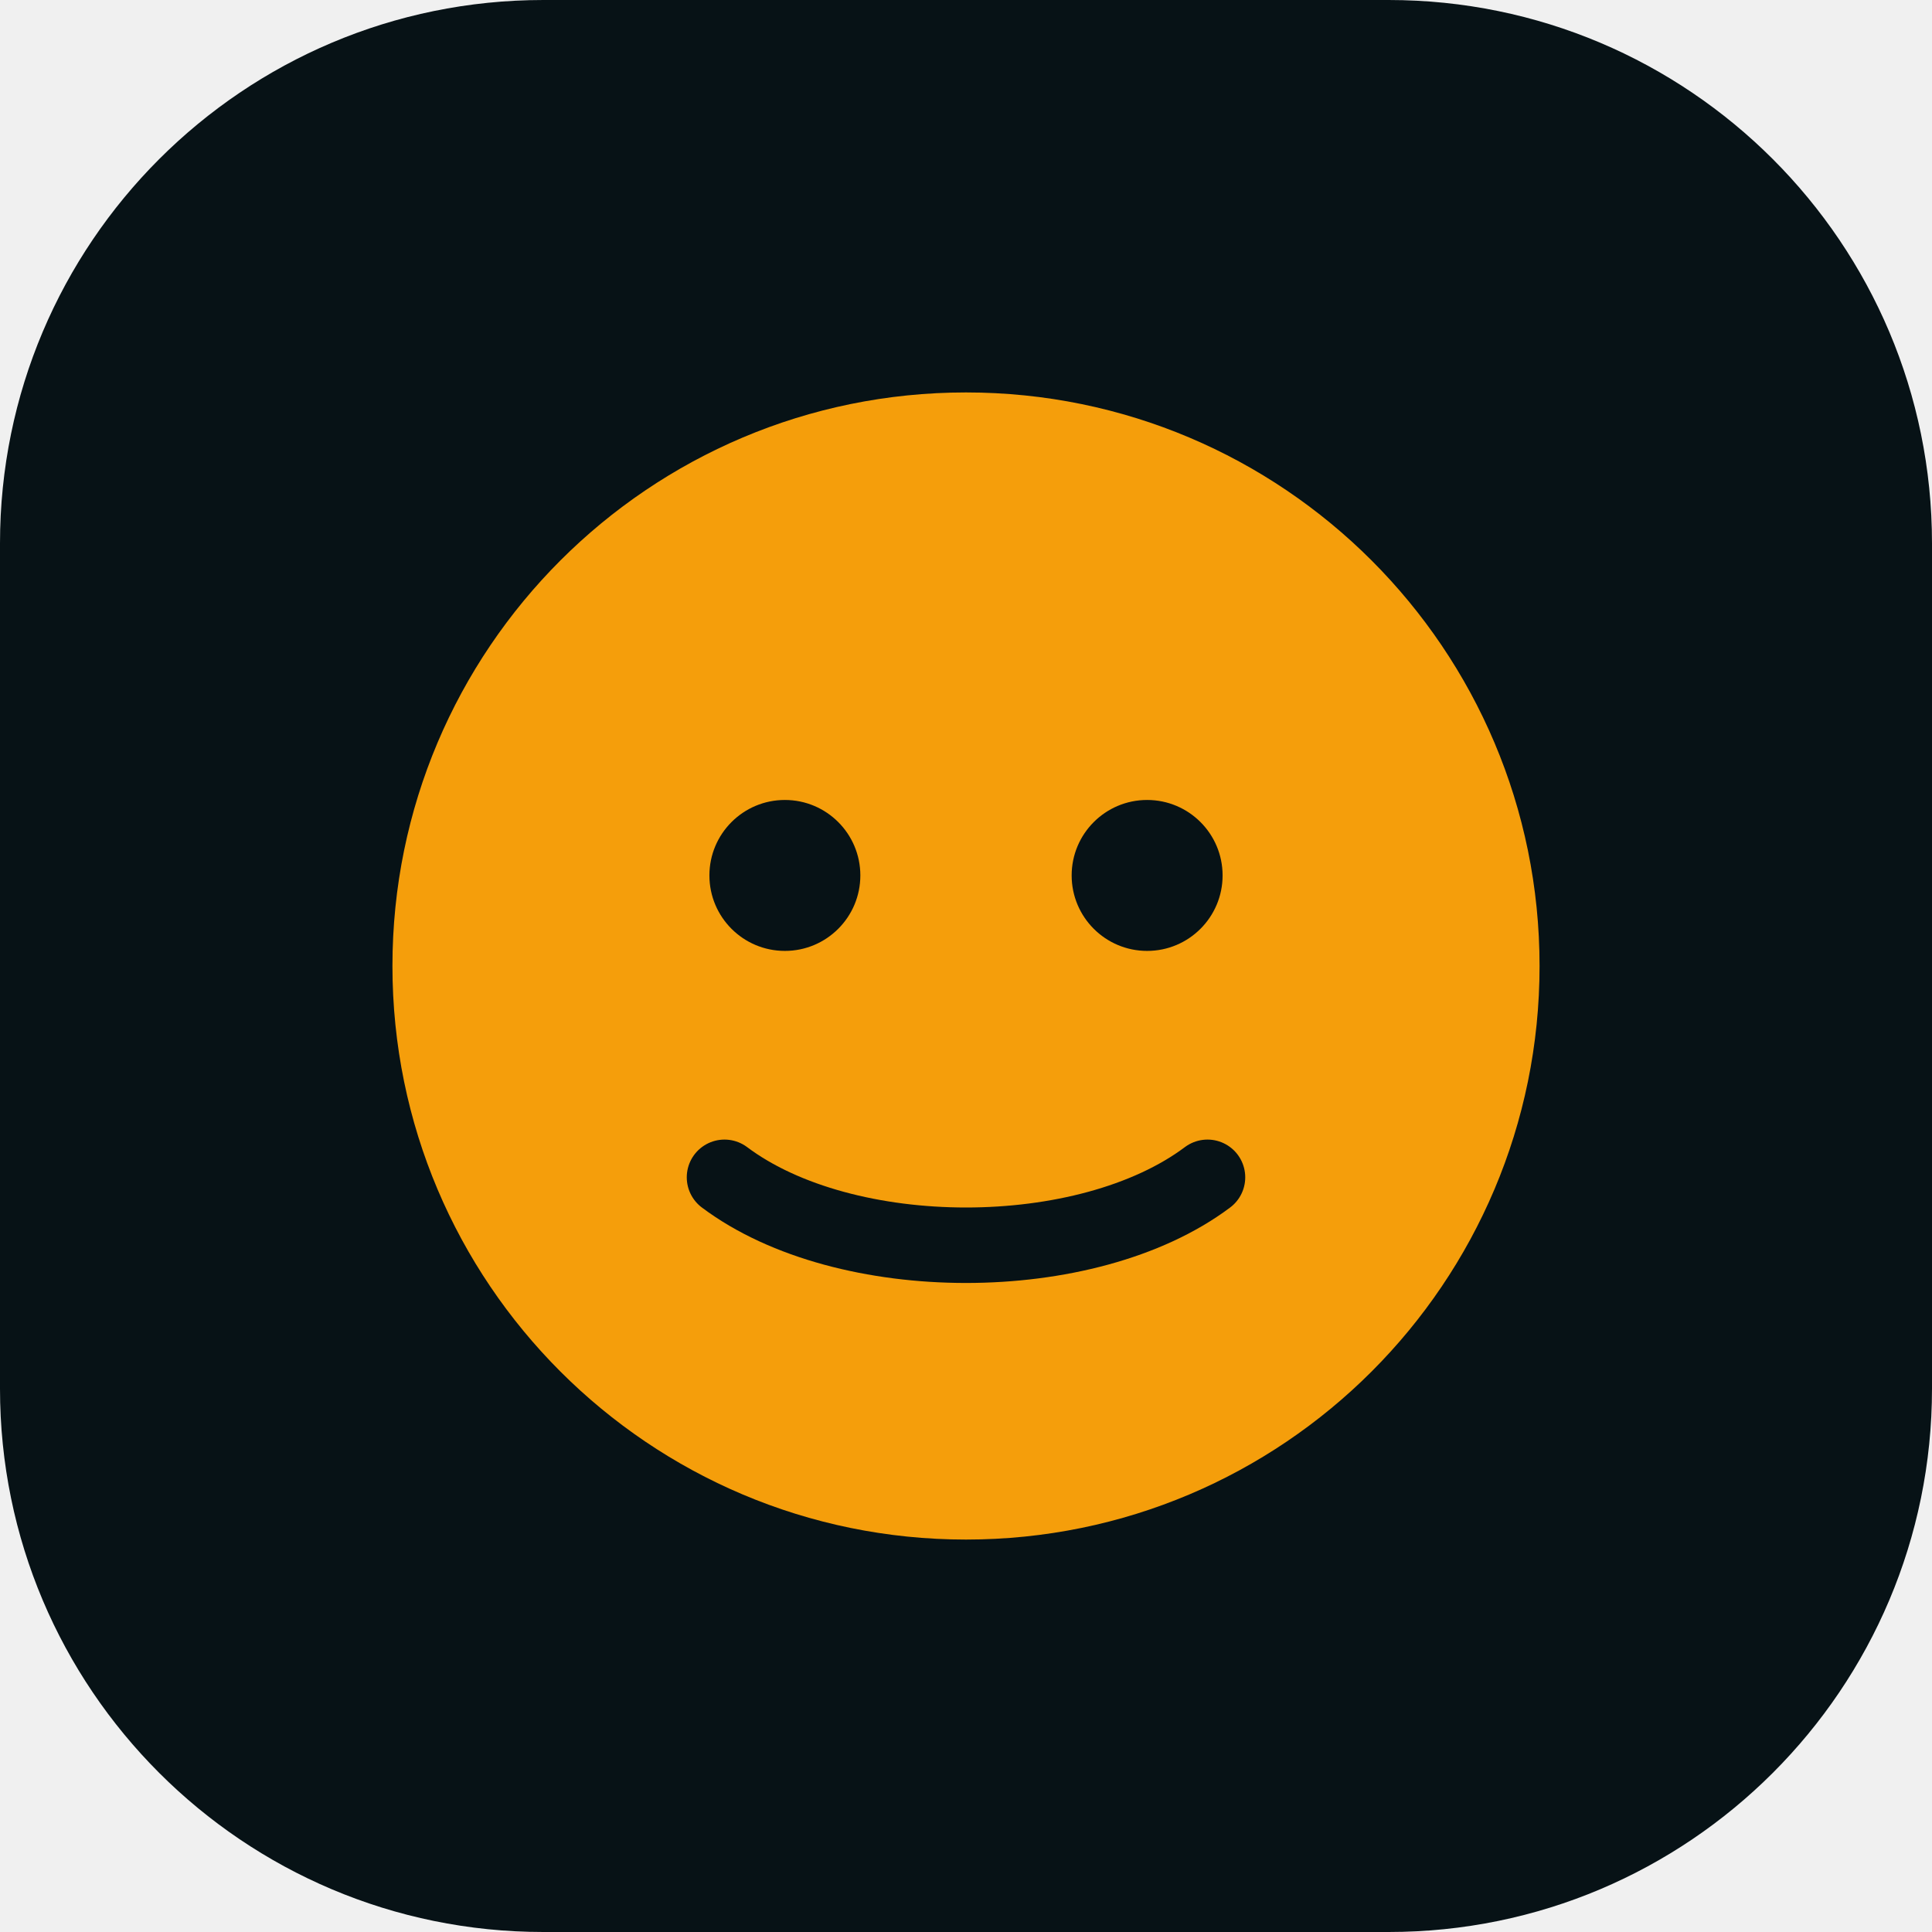
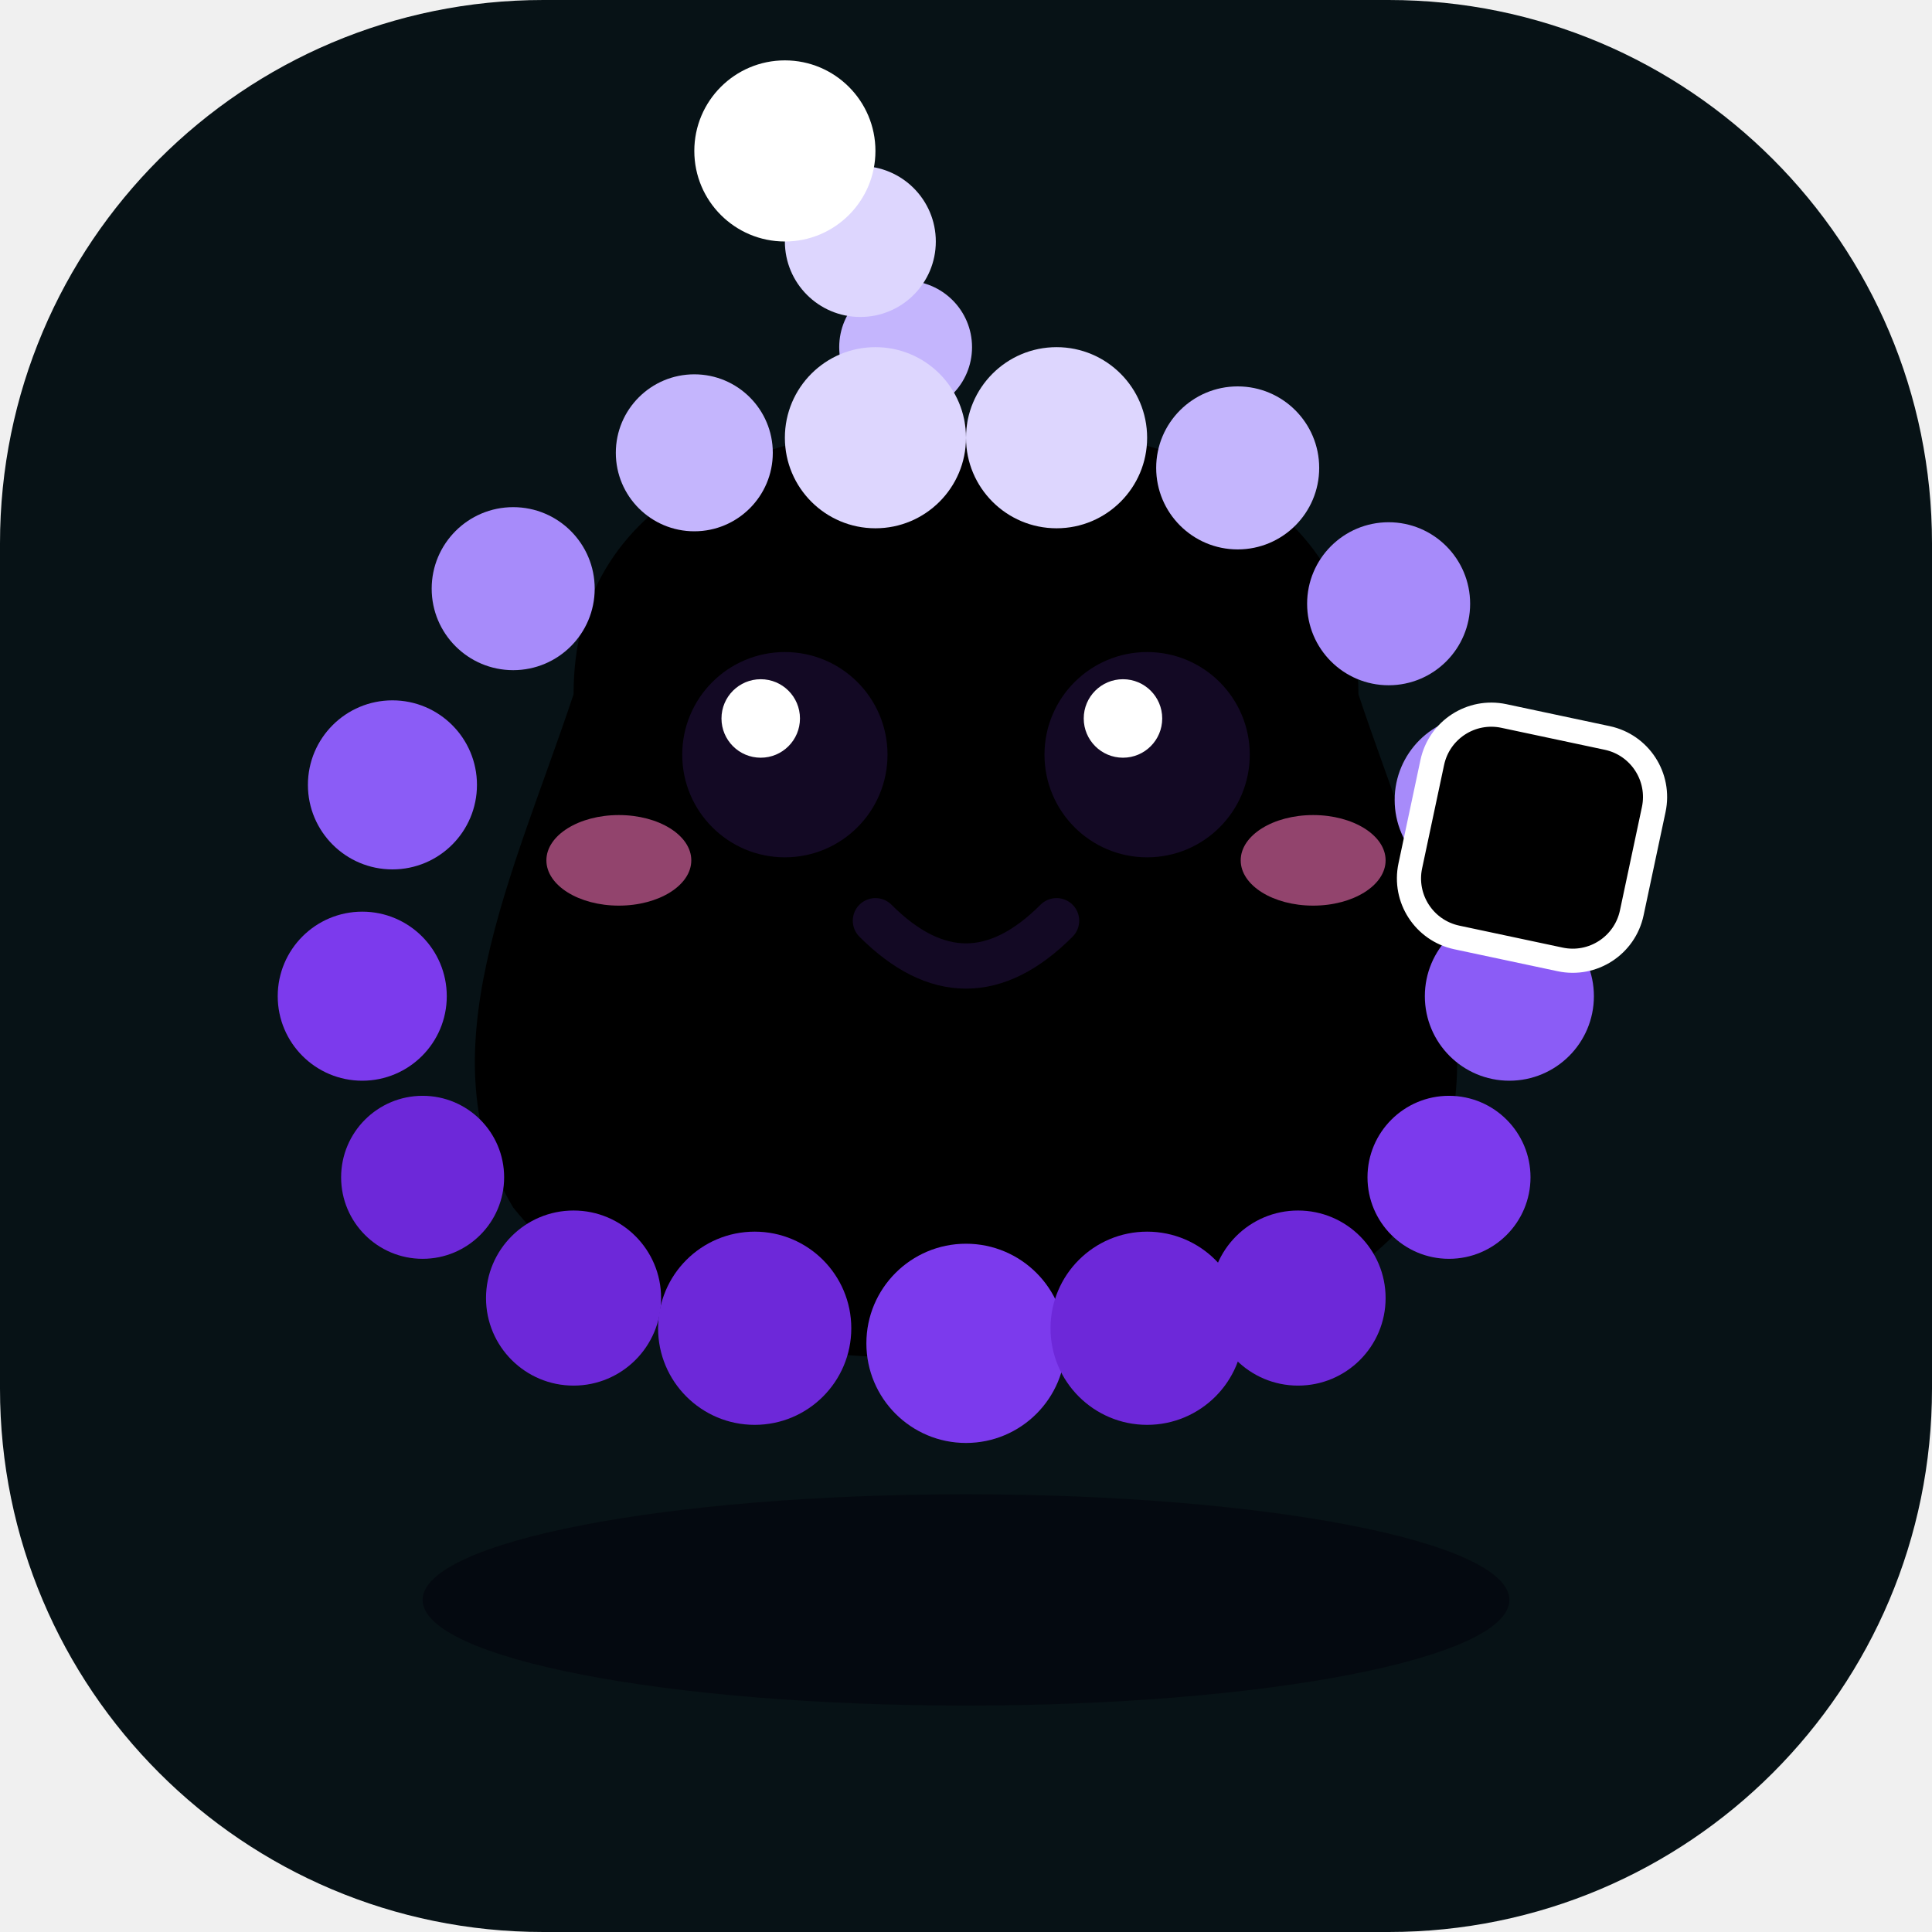
<svg xmlns="http://www.w3.org/2000/svg" viewBox="0 0 64 64">
+   <defs>
+     <radialGradient id="fav-clean-body" cx="50%" cy="40%" r="58%">
+       <stop offset="0%" stopColor="#c4b5fd" />
+       <stop offset="45%" stopColor="#9333ea" />
+       <stop offset="85%" stopColor="#6b21a8" />
+       <stop offset="100%" stopColor="#3b0764" />
+     </radialGradient>
+     <linearGradient id="fav-clean-token" x1="0%" y1="0%" x2="100%" y2="100%">
+       <stop offset="0%" stopColor="#ffffff" />
+       <stop offset="45%" stopColor="#ede9fe" />
+       <stop offset="100%" stopColor="#c4b5fd" />
+     </linearGradient>
+   </defs>
  <rect width="64" height="64" rx="18" fill="#071216" />
-   <circle cx="32" cy="32" r="19" fill="#f59e0b" />
-   <circle cx="26" cy="29" r="2.5" fill="#071216" />
-   <circle cx="38" cy="29" r="2.5" fill="#071216" />
-   <path d="M24 39c4 3 12 3 16 0" fill="none" stroke="#071216" stroke-linecap="round" stroke-width="2.5" />
+   <ellipse cx="32" cy="53" rx="18" ry="3.5" fill="#03050c" opacity="0.65" />
+   <path d="M 19 23            C 19 16, 26 14, 32 14            C 38 14, 45 16, 45 23            C 47 29, 50 35, 47 40            C 43 45, 36 45, 32 45            C 28 45, 21 45, 17 40            C 14 35, 17 29, 19 23 Z" fill="url(#fav-clean-body)" />
+   <circle cx="30" cy="11.5" r="2.2" fill="#c4b5fd" />
+   <circle cx="28.5" cy="8.0" r="2.5" fill="#ddd6fe" />
+   <circle cx="26" cy="5.0" r="3.0" fill="#ffffff" />
+   <circle cx="23" cy="15" r="2.6" fill="#c4b5fd" />
+   <circle cx="29" cy="14.5" r="3.0" fill="#ddd6fe" />
+   <circle cx="35" cy="14.5" r="3.0" fill="#ddd6fe" />
+   <circle cx="41" cy="15.5" r="2.7" fill="#c4b5fd" />
+   <circle cx="17" cy="19.5" r="2.7" fill="#a78bfa" />
+   <circle cx="46" cy="20" r="2.7" fill="#a78bfa" />
+   <circle cx="13" cy="26" r="2.8" fill="#8b5cf6" />
+   <circle cx="49" cy="26.5" r="2.8" fill="#a78bfa" />
+   <circle cx="12" cy="33" r="2.8" fill="#7c3aed" />
+   <circle cx="50" cy="33" r="2.8" fill="#8b5cf6" />
+   <circle cx="14" cy="39" r="2.7" fill="#6d28d9" />
+   <circle cx="48" cy="39" r="2.7" fill="#7c3aed" />
+   <circle cx="19" cy="43" r="2.9" fill="#6d28d9" />
+   <circle cx="25" cy="44" r="3.2" fill="#6d28d9" />
+   <circle cx="32" cy="44.5" r="3.3" fill="#7c3aed" />
+   <circle cx="38" cy="44" r="3.2" fill="#6d28d9" />
+   <circle cx="43" cy="43" r="2.9" fill="#6d28d9" />
+   <ellipse cx="20.5" cy="28.5" rx="2.4" ry="1.5" fill="#f472b6" opacity="0.6" />
+   <ellipse cx="43.5" cy="28.5" rx="2.4" ry="1.5" fill="#f472b6" opacity="0.6" />
+   <circle cx="26" cy="25" r="3.4" fill="#130924" />
+   <circle cx="25.2" cy="23.8" r="1.3" fill="#ffffff" />
+   <circle cx="38" cy="25" r="3.4" fill="#130924" />
+   <circle cx="37.2" cy="23.8" r="1.3" fill="#ffffff" />
+   <path d="M 29 30.5 Q 32 33.5 35 30.5" fill="none" stroke="#130924" stroke-width="1.5" stroke-linecap="round" />
+   <rect x="47" y="24" width="7.5" height="7.5" rx="2.0" fill="url(#fav-clean-token)" stroke="#ffffff" stroke-width="0.8" transform="rotate(12, 50.75, 27.75)" />
</svg>
